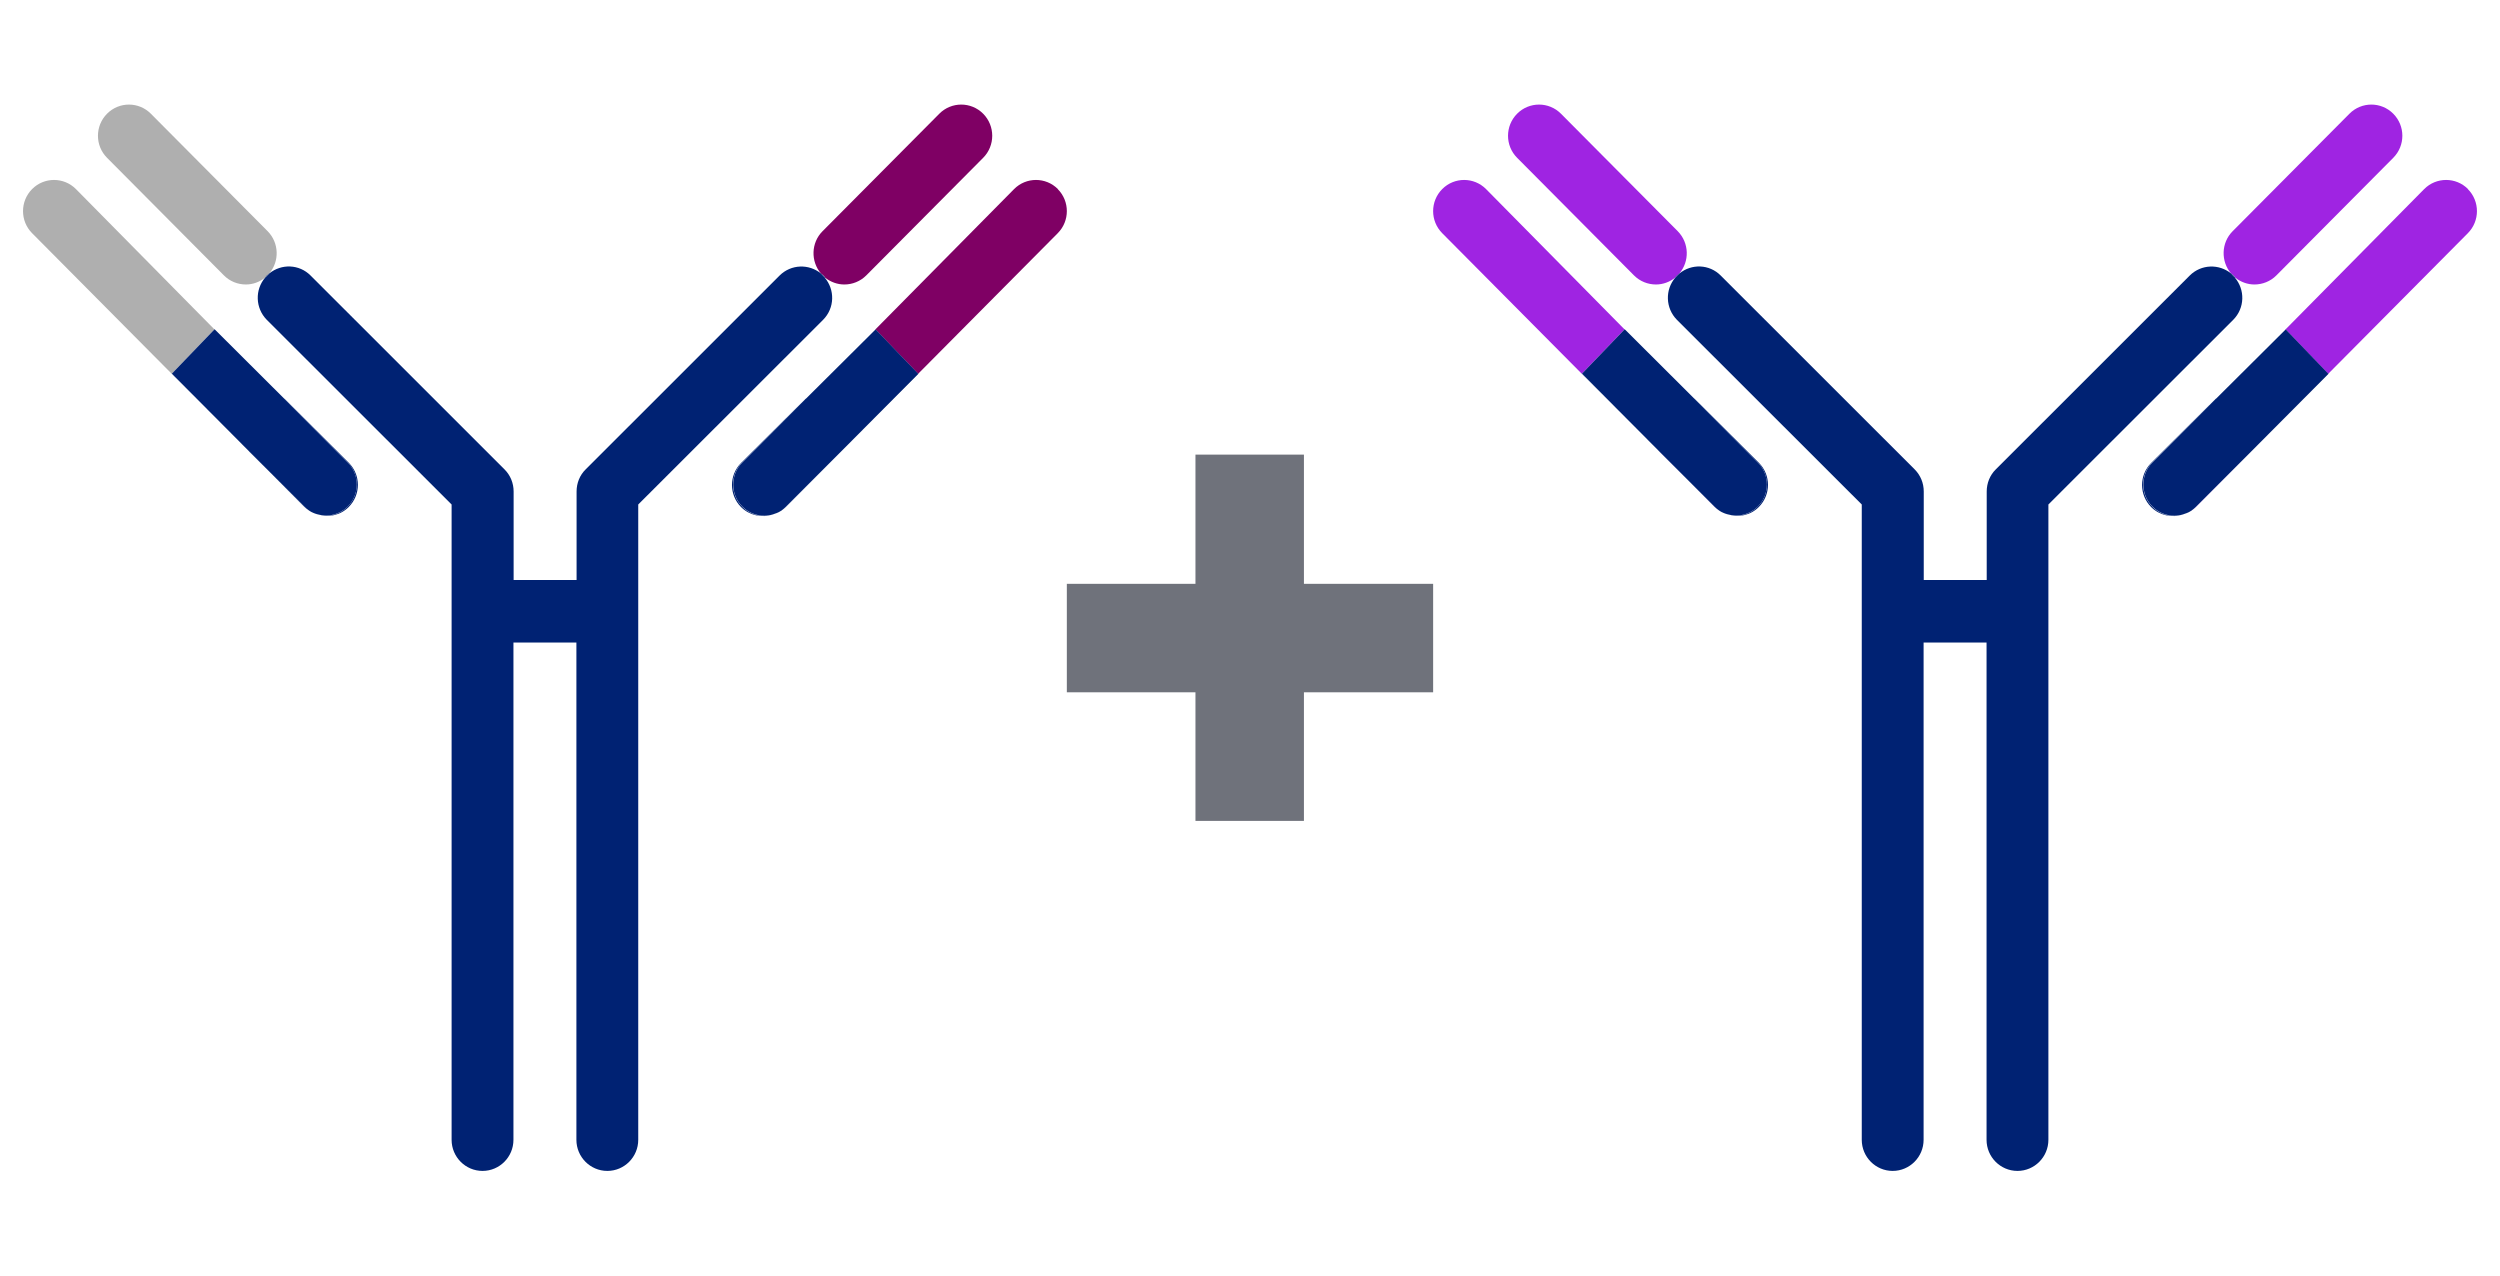
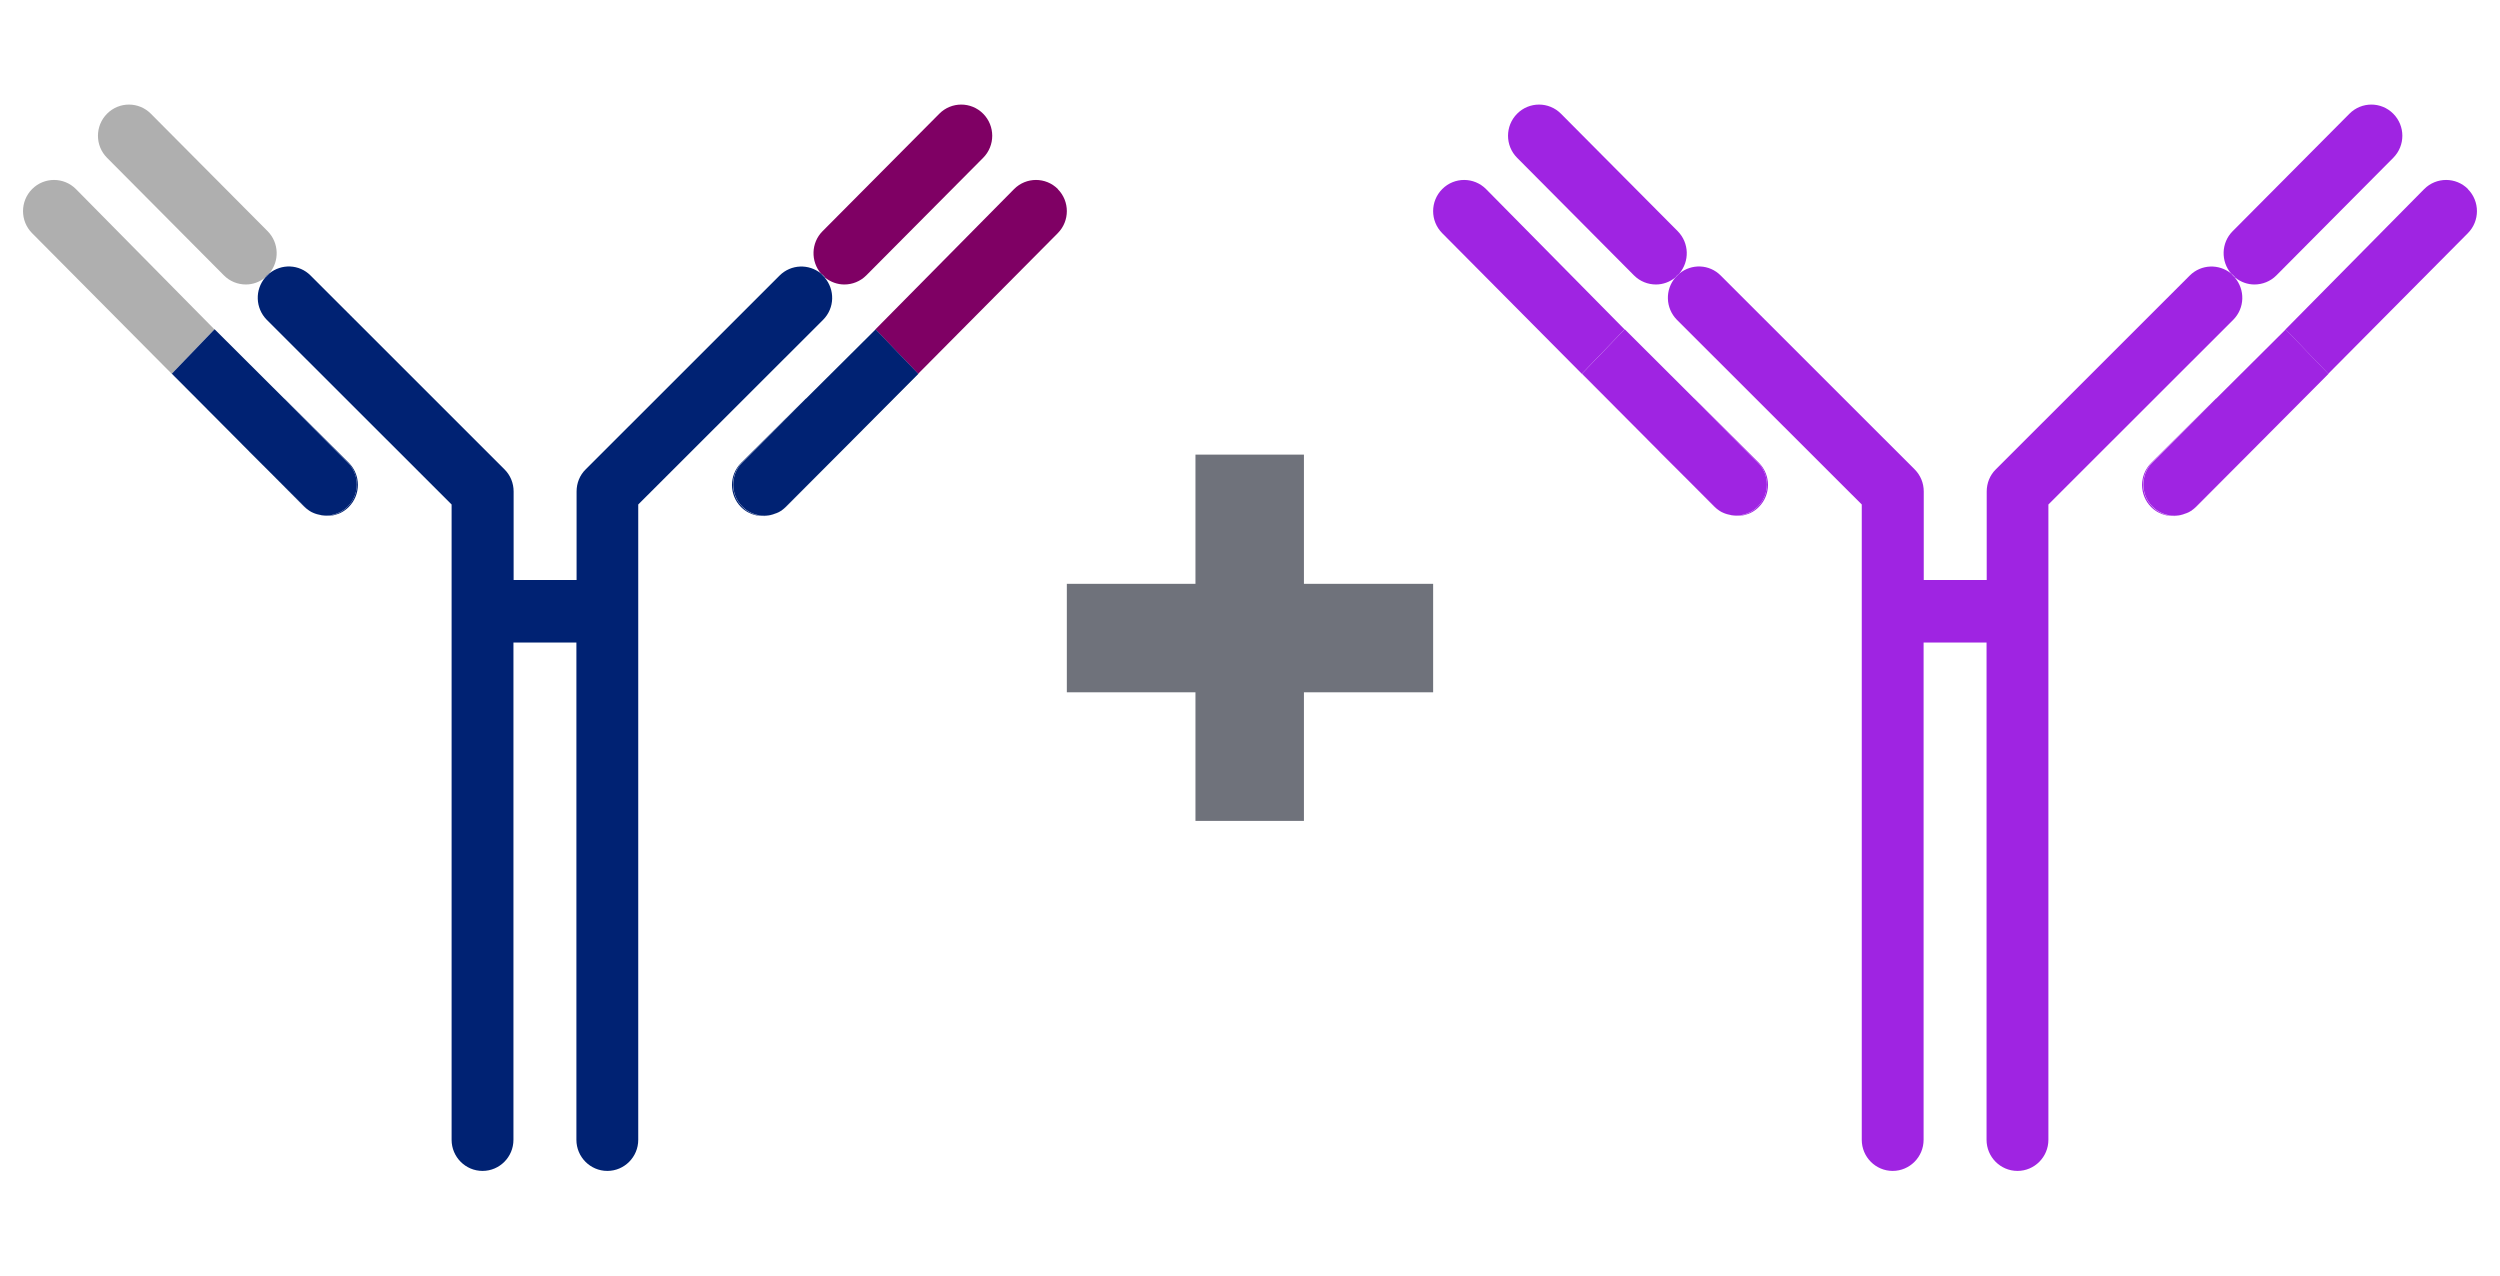
<svg xmlns="http://www.w3.org/2000/svg" width="98" height="50" viewBox="0 0 98 50" fill="none">
  <path d="M10.55 10.725C10.962 10.247 10.944 9.524 10.494 9.065L5.914 4.458C5.439 3.98 4.671 3.98 4.196 4.458C3.721 4.936 3.721 5.709 4.196 6.186L8.776 10.794C9.013 11.033 9.325 11.152 9.638 11.152C9.907 11.152 10.175 11.058 10.4 10.876C10.419 10.851 10.438 10.825 10.456 10.806C10.488 10.775 10.519 10.756 10.55 10.731" fill="#AFAFAF" />
  <path d="M9.774 17.702L11.917 19.858C11.98 19.921 12.049 19.978 12.117 20.022C12.055 19.978 11.999 19.934 11.949 19.883L9.774 17.708V17.702Z" fill="#002273" />
  <path d="M2.977 7.412C2.502 6.935 1.733 6.935 1.258 7.412C0.784 7.89 0.784 8.663 1.258 9.141L6.732 14.653L8.406 12.912L2.977 7.412Z" fill="#AFAFAF" />
  <path d="M10.549 10.725C10.518 10.75 10.481 10.775 10.456 10.8C10.437 10.826 10.418 10.845 10.399 10.87C10.431 10.845 10.468 10.819 10.493 10.794C10.512 10.775 10.531 10.75 10.549 10.725Z" fill="#002273" />
  <path d="M6.732 14.653L9.775 17.702L6.732 14.647V14.653Z" fill="#002273" />
  <path d="M11.143 15.628L13.629 18.13C14.104 18.607 14.104 19.381 13.629 19.858C13.392 20.097 13.079 20.216 12.767 20.216C12.655 20.216 12.542 20.198 12.436 20.166C12.861 20.298 13.342 20.21 13.673 19.871C14.148 19.393 14.148 18.62 13.673 18.142L11.143 15.622V15.628Z" fill="#002273" />
  <path d="M13.629 19.858C14.104 19.38 14.104 18.607 13.629 18.13L11.142 15.628L8.412 12.906L6.737 14.647L9.774 17.702L11.948 19.877C11.998 19.927 12.06 19.977 12.117 20.015C12.217 20.084 12.329 20.128 12.442 20.16C12.548 20.191 12.66 20.21 12.773 20.21C13.085 20.21 13.391 20.091 13.635 19.852" fill="#002273" />
  <path d="M12.443 20.166C12.331 20.129 12.218 20.091 12.118 20.022C12.218 20.085 12.331 20.135 12.443 20.166Z" fill="#002273" />
  <path d="M32.335 10.876C32.56 11.058 32.829 11.152 33.098 11.152C33.41 11.152 33.722 11.033 33.96 10.794L38.54 6.186C39.014 5.709 39.014 4.936 38.54 4.458C38.065 3.98 37.296 3.98 36.821 4.458L32.242 9.065C31.792 9.518 31.773 10.247 32.185 10.725C32.217 10.75 32.254 10.775 32.279 10.8C32.304 10.819 32.317 10.844 32.335 10.869" fill="#7F0064" />
  <path d="M30.611 20.022C30.68 19.978 30.749 19.921 30.811 19.858L32.954 17.702L30.78 19.877C30.73 19.934 30.668 19.978 30.611 20.015" fill="#002273" />
  <path d="M41.47 7.412C40.995 6.935 40.227 6.935 39.752 7.412L34.316 12.912L35.991 14.653L41.464 9.141C41.939 8.663 41.939 7.89 41.464 7.412" fill="#7F0064" />
  <path d="M32.336 10.876C32.304 10.851 32.267 10.825 32.242 10.794C32.223 10.775 32.205 10.75 32.186 10.725C31.711 10.335 31.011 10.354 30.561 10.8L22.958 18.4C22.726 18.626 22.602 18.94 22.602 19.267V22.737H20.134V19.267C20.134 18.94 20.009 18.632 19.777 18.4L12.174 10.8C11.73 10.354 11.03 10.329 10.549 10.725C10.53 10.75 10.512 10.775 10.493 10.794C10.462 10.825 10.431 10.844 10.399 10.876C9.987 11.353 10.006 12.076 10.456 12.535L17.703 19.776V44.681C17.703 45.353 18.247 45.9 18.915 45.9C19.584 45.9 20.127 45.353 20.127 44.681V25.188H22.595V44.681C22.595 45.353 23.139 45.9 23.807 45.9C24.476 45.9 25.019 45.353 25.019 44.681V19.776L32.267 12.535C32.723 12.076 32.736 11.353 32.323 10.876" fill="#002273" />
  <path d="M32.337 10.876C32.337 10.876 32.299 10.825 32.28 10.807C32.249 10.775 32.218 10.756 32.187 10.731C32.205 10.756 32.224 10.781 32.243 10.8C32.274 10.832 32.305 10.851 32.337 10.882" fill="#002273" />
  <path d="M35.997 14.653L35.991 14.647L32.954 17.702L35.997 14.653Z" fill="#002273" />
  <path d="M29.093 19.858C28.618 19.381 28.618 18.607 29.093 18.13L31.58 15.628L29.049 18.148C28.575 18.626 28.575 19.399 29.049 19.877C29.381 20.21 29.862 20.305 30.287 20.173C30.18 20.204 30.068 20.223 29.955 20.223C29.643 20.223 29.337 20.103 29.093 19.865" fill="#002273" />
  <path d="M31.587 15.628L29.1 18.13C28.625 18.607 28.625 19.38 29.1 19.858C29.338 20.097 29.65 20.216 29.962 20.216C30.075 20.216 30.187 20.198 30.294 20.166C30.406 20.128 30.518 20.091 30.619 20.022C30.681 19.978 30.737 19.934 30.787 19.883L32.962 17.708L35.998 14.653L34.324 12.912L31.593 15.628H31.587Z" fill="#002273" />
  <path d="M30.611 20.022C30.511 20.091 30.399 20.135 30.286 20.166C30.399 20.135 30.511 20.085 30.611 20.022Z" fill="#002273" />
  <path d="M41.82 22.886H46.862V17.821H51.114V22.886H56.179V27.138H51.114V32.179H46.862V27.138H41.82V22.886Z" fill="#6F727B" />
  <path d="M65.826 10.725C66.238 10.247 66.219 9.524 65.769 9.065L61.19 4.458C60.715 3.98 59.946 3.98 59.471 4.458C58.996 4.936 58.996 5.709 59.471 6.186L64.051 10.794C64.288 11.033 64.601 11.152 64.913 11.152C65.182 11.152 65.451 11.058 65.675 10.876C65.694 10.851 65.713 10.825 65.732 10.806C65.763 10.775 65.794 10.756 65.826 10.731" fill="#9F24E2" />
  <path d="M65.051 17.702L67.194 19.858C67.256 19.921 67.325 19.978 67.394 20.022C67.331 19.978 67.275 19.934 67.225 19.883L65.051 17.708V17.702Z" fill="#9F24E2" />
  <path d="M58.253 7.412C57.778 6.935 57.01 6.935 56.535 7.412C56.06 7.89 56.06 8.663 56.535 9.141L62.008 14.653L63.682 12.912L58.253 7.412Z" fill="#9F24E2" />
-   <path d="M65.826 10.725C65.794 10.75 65.757 10.775 65.732 10.8C65.713 10.826 65.695 10.845 65.676 10.87C65.707 10.845 65.745 10.819 65.769 10.794C65.788 10.775 65.807 10.75 65.826 10.725Z" fill="#002273" />
-   <path d="M62.009 14.653L65.052 17.702L62.009 14.647V14.653Z" fill="#002273" />
-   <path d="M66.419 15.628L68.906 18.13C69.38 18.607 69.38 19.381 68.906 19.858C68.668 20.097 68.356 20.216 68.043 20.216C67.931 20.216 67.819 20.198 67.712 20.166C68.137 20.298 68.618 20.21 68.949 19.871C69.424 19.393 69.424 18.62 68.949 18.142L66.419 15.622V15.628Z" fill="#002273" />
-   <path d="M68.905 19.858C69.38 19.38 69.38 18.607 68.905 18.13L66.418 15.628L63.688 12.906L62.014 14.647L65.05 17.702L67.224 19.877C67.274 19.927 67.337 19.977 67.393 20.015C67.493 20.084 67.606 20.128 67.718 20.16C67.824 20.191 67.937 20.21 68.049 20.21C68.362 20.21 68.668 20.091 68.911 19.852" fill="#002273" />
-   <path d="M67.719 20.166C67.607 20.129 67.495 20.091 67.394 20.022C67.495 20.085 67.607 20.135 67.719 20.166Z" fill="#002273" />
+   <path d="M65.826 10.725C65.794 10.75 65.757 10.775 65.732 10.8C65.713 10.826 65.695 10.845 65.676 10.87C65.707 10.845 65.745 10.819 65.769 10.794C65.788 10.775 65.807 10.75 65.826 10.725Z" fill="#9F24E2" />
+   <path d="M62.009 14.653L65.052 17.702L62.009 14.647V14.653Z" fill="#9F24E2" />
+   <path d="M66.419 15.628L68.906 18.13C69.38 18.607 69.38 19.381 68.906 19.858C68.668 20.097 68.356 20.216 68.043 20.216C67.931 20.216 67.819 20.198 67.712 20.166C68.137 20.298 68.618 20.21 68.949 19.871C69.424 19.393 69.424 18.62 68.949 18.142L66.419 15.622V15.628Z" fill="#9F24E2" />
+   <path d="M68.905 19.858C69.38 19.38 69.38 18.607 68.905 18.13L66.418 15.628L63.688 12.906L62.014 14.647L65.05 17.702L67.224 19.877C67.274 19.927 67.337 19.977 67.393 20.015C67.493 20.084 67.606 20.128 67.718 20.16C67.824 20.191 67.937 20.21 68.049 20.21C68.362 20.21 68.668 20.091 68.911 19.852" fill="#9F24E2" />
+   <path d="M67.719 20.166C67.607 20.129 67.495 20.091 67.394 20.022C67.495 20.085 67.607 20.135 67.719 20.166Z" fill="#9F24E2" />
  <path d="M87.612 10.876C87.837 11.058 88.105 11.152 88.374 11.152C88.686 11.152 88.999 11.033 89.236 10.794L93.816 6.186C94.291 5.709 94.291 4.936 93.816 4.458C93.341 3.98 92.573 3.98 92.098 4.458L87.518 9.065C87.068 9.518 87.049 10.247 87.462 10.725C87.493 10.75 87.531 10.775 87.556 10.8C87.581 10.819 87.593 10.844 87.612 10.869" fill="#9F24E2" />
  <path d="M85.889 20.022C85.957 19.978 86.026 19.921 86.089 19.858L88.232 17.702L86.057 19.877C86.007 19.934 85.945 19.978 85.889 20.015" fill="#9F24E2" />
  <path d="M96.747 7.412C96.272 6.935 95.503 6.935 95.028 7.412L89.593 12.912L91.267 14.653L96.74 9.141C97.215 8.663 97.215 7.89 96.74 7.412" fill="#9F24E2" />
-   <path d="M87.613 10.876C87.582 10.851 87.544 10.825 87.519 10.794C87.501 10.775 87.482 10.75 87.463 10.725C86.988 10.335 86.288 10.354 85.839 10.8L78.235 18.4C78.004 18.626 77.879 18.94 77.879 19.267V22.737H75.411V19.267C75.411 18.94 75.286 18.632 75.055 18.4L67.451 10.8C67.007 10.354 66.308 10.329 65.827 10.725C65.808 10.75 65.789 10.775 65.77 10.794C65.739 10.825 65.708 10.844 65.677 10.876C65.264 11.353 65.283 12.076 65.733 12.535L72.981 19.776V44.681C72.981 45.353 73.524 45.9 74.193 45.9C74.861 45.9 75.405 45.353 75.405 44.681V25.188H77.873V44.681C77.873 45.353 78.416 45.9 79.085 45.9C79.753 45.9 80.297 45.353 80.297 44.681V19.776L87.544 12.535C88 12.076 88.013 11.353 87.601 10.876" fill="#002273" />
-   <path d="M87.613 10.876C87.613 10.876 87.575 10.825 87.557 10.807C87.525 10.775 87.494 10.756 87.463 10.731C87.482 10.756 87.5 10.781 87.519 10.8C87.55 10.832 87.582 10.851 87.613 10.882" fill="#002273" />
-   <path d="M91.273 14.653L91.267 14.647L88.231 17.702L91.273 14.653Z" fill="#002273" />
-   <path d="M84.369 19.858C83.894 19.381 83.894 18.607 84.369 18.13L86.855 15.628L84.325 18.148C83.85 18.626 83.85 19.399 84.325 19.877C84.656 20.21 85.137 20.305 85.562 20.173C85.456 20.204 85.343 20.223 85.231 20.223C84.918 20.223 84.612 20.103 84.369 19.865" fill="#002273" />
-   <path d="M86.863 15.628L84.377 18.13C83.902 18.607 83.902 19.38 84.377 19.858C84.614 20.097 84.927 20.216 85.239 20.216C85.351 20.216 85.464 20.198 85.57 20.166C85.682 20.128 85.795 20.091 85.895 20.022C85.957 19.978 86.014 19.934 86.064 19.883L88.238 17.708L91.274 14.653L89.6 12.912L86.87 15.628H86.863Z" fill="#002273" />
-   <path d="M85.887 20.022C85.787 20.091 85.675 20.135 85.562 20.166C85.675 20.135 85.787 20.085 85.887 20.022Z" fill="#002273" />
+   <path d="M87.613 10.876C87.582 10.851 87.544 10.825 87.519 10.794C87.501 10.775 87.482 10.75 87.463 10.725C86.988 10.335 86.288 10.354 85.839 10.8L78.235 18.4C78.004 18.626 77.879 18.94 77.879 19.267V22.737H75.411V19.267C75.411 18.94 75.286 18.632 75.055 18.4L67.451 10.8C67.007 10.354 66.308 10.329 65.827 10.725C65.808 10.75 65.789 10.775 65.77 10.794C65.739 10.825 65.708 10.844 65.677 10.876C65.264 11.353 65.283 12.076 65.733 12.535L72.981 19.776V44.681C72.981 45.353 73.524 45.9 74.193 45.9C74.861 45.9 75.405 45.353 75.405 44.681V25.188H77.873V44.681C77.873 45.353 78.416 45.9 79.085 45.9C79.753 45.9 80.297 45.353 80.297 44.681V19.776L87.544 12.535C88 12.076 88.013 11.353 87.601 10.876" fill="#9F24E2" />
+   <path d="M87.613 10.876C87.613 10.876 87.575 10.825 87.557 10.807C87.525 10.775 87.494 10.756 87.463 10.731C87.482 10.756 87.5 10.781 87.519 10.8C87.55 10.832 87.582 10.851 87.613 10.882" fill="#9F24E2" />
+   <path d="M91.273 14.653L91.267 14.647L88.231 17.702L91.273 14.653Z" fill="#9F24E2" />
+   <path d="M84.369 19.858C83.894 19.381 83.894 18.607 84.369 18.13L86.855 15.628L84.325 18.148C83.85 18.626 83.85 19.399 84.325 19.877C84.656 20.21 85.137 20.305 85.562 20.173C85.456 20.204 85.343 20.223 85.231 20.223C84.918 20.223 84.612 20.103 84.369 19.865" fill="#9F24E2" />
+   <path d="M86.863 15.628L84.377 18.13C83.902 18.607 83.902 19.38 84.377 19.858C84.614 20.097 84.927 20.216 85.239 20.216C85.351 20.216 85.464 20.198 85.57 20.166C85.682 20.128 85.795 20.091 85.895 20.022C85.957 19.978 86.014 19.934 86.064 19.883L88.238 17.708L91.274 14.653L89.6 12.912L86.87 15.628H86.863Z" fill="#9F24E2" />
+   <path d="M85.887 20.022C85.787 20.091 85.675 20.135 85.562 20.166C85.675 20.135 85.787 20.085 85.887 20.022Z" fill="#9F24E2" />
</svg>
